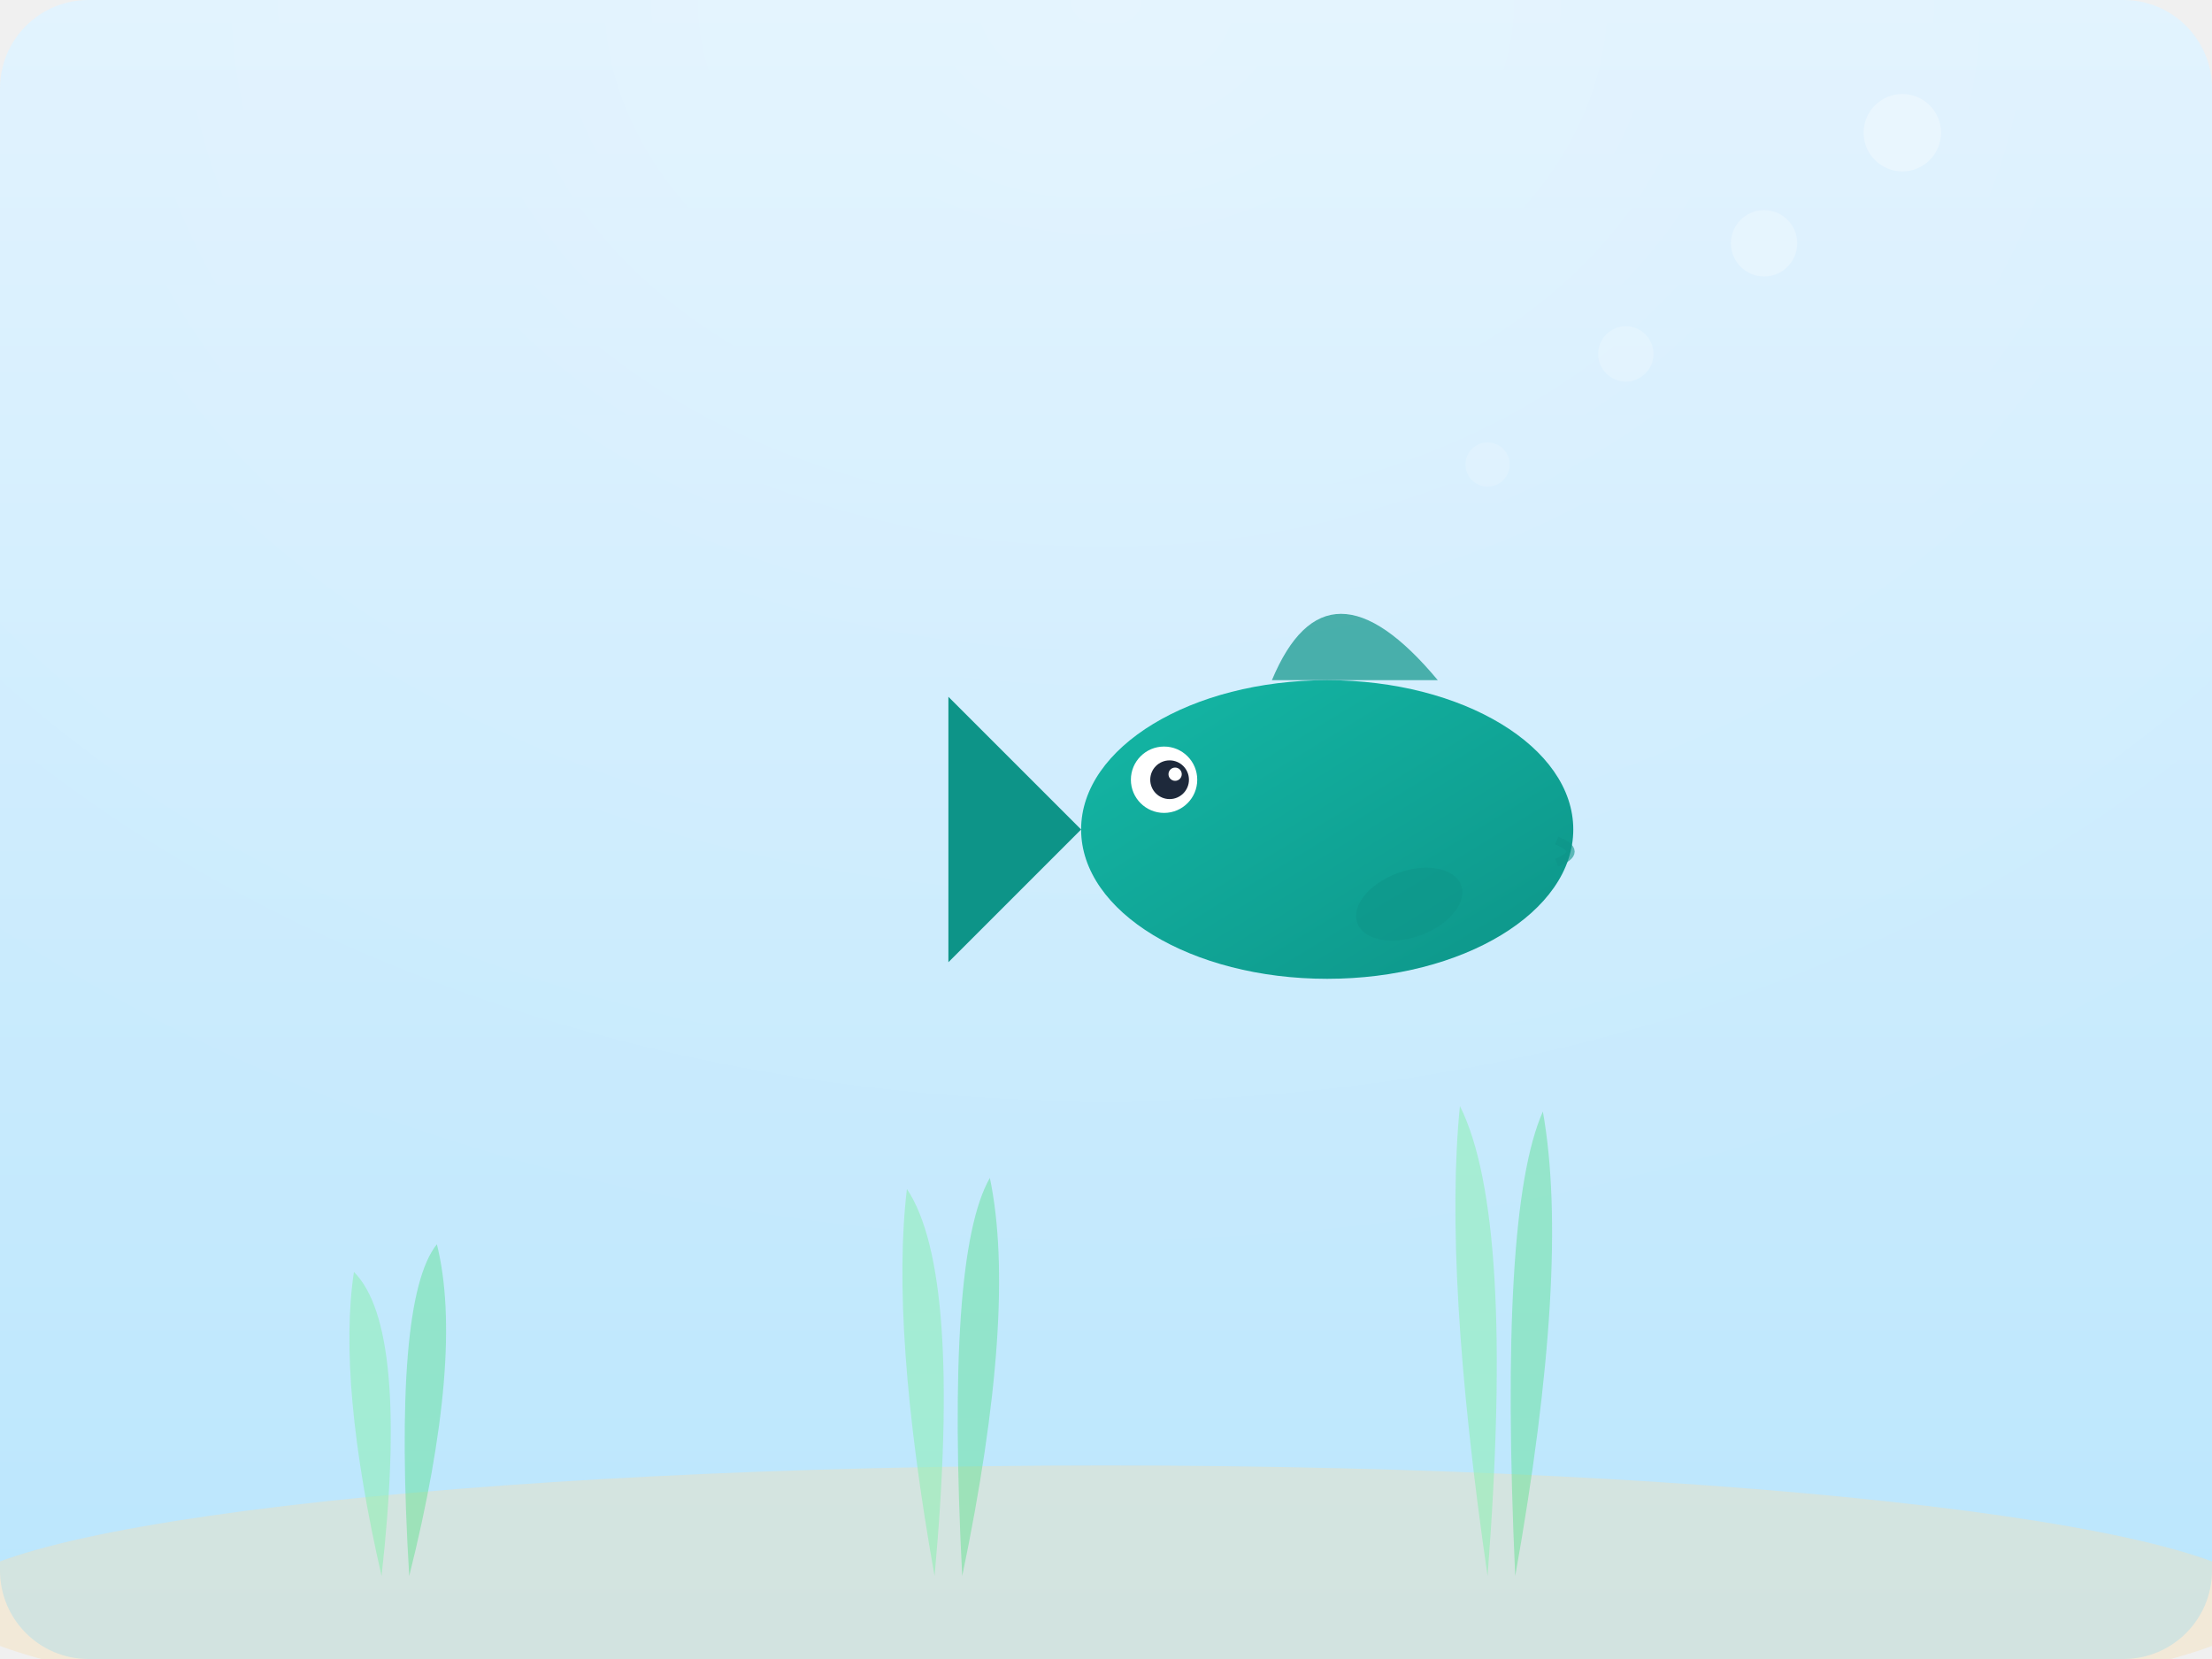
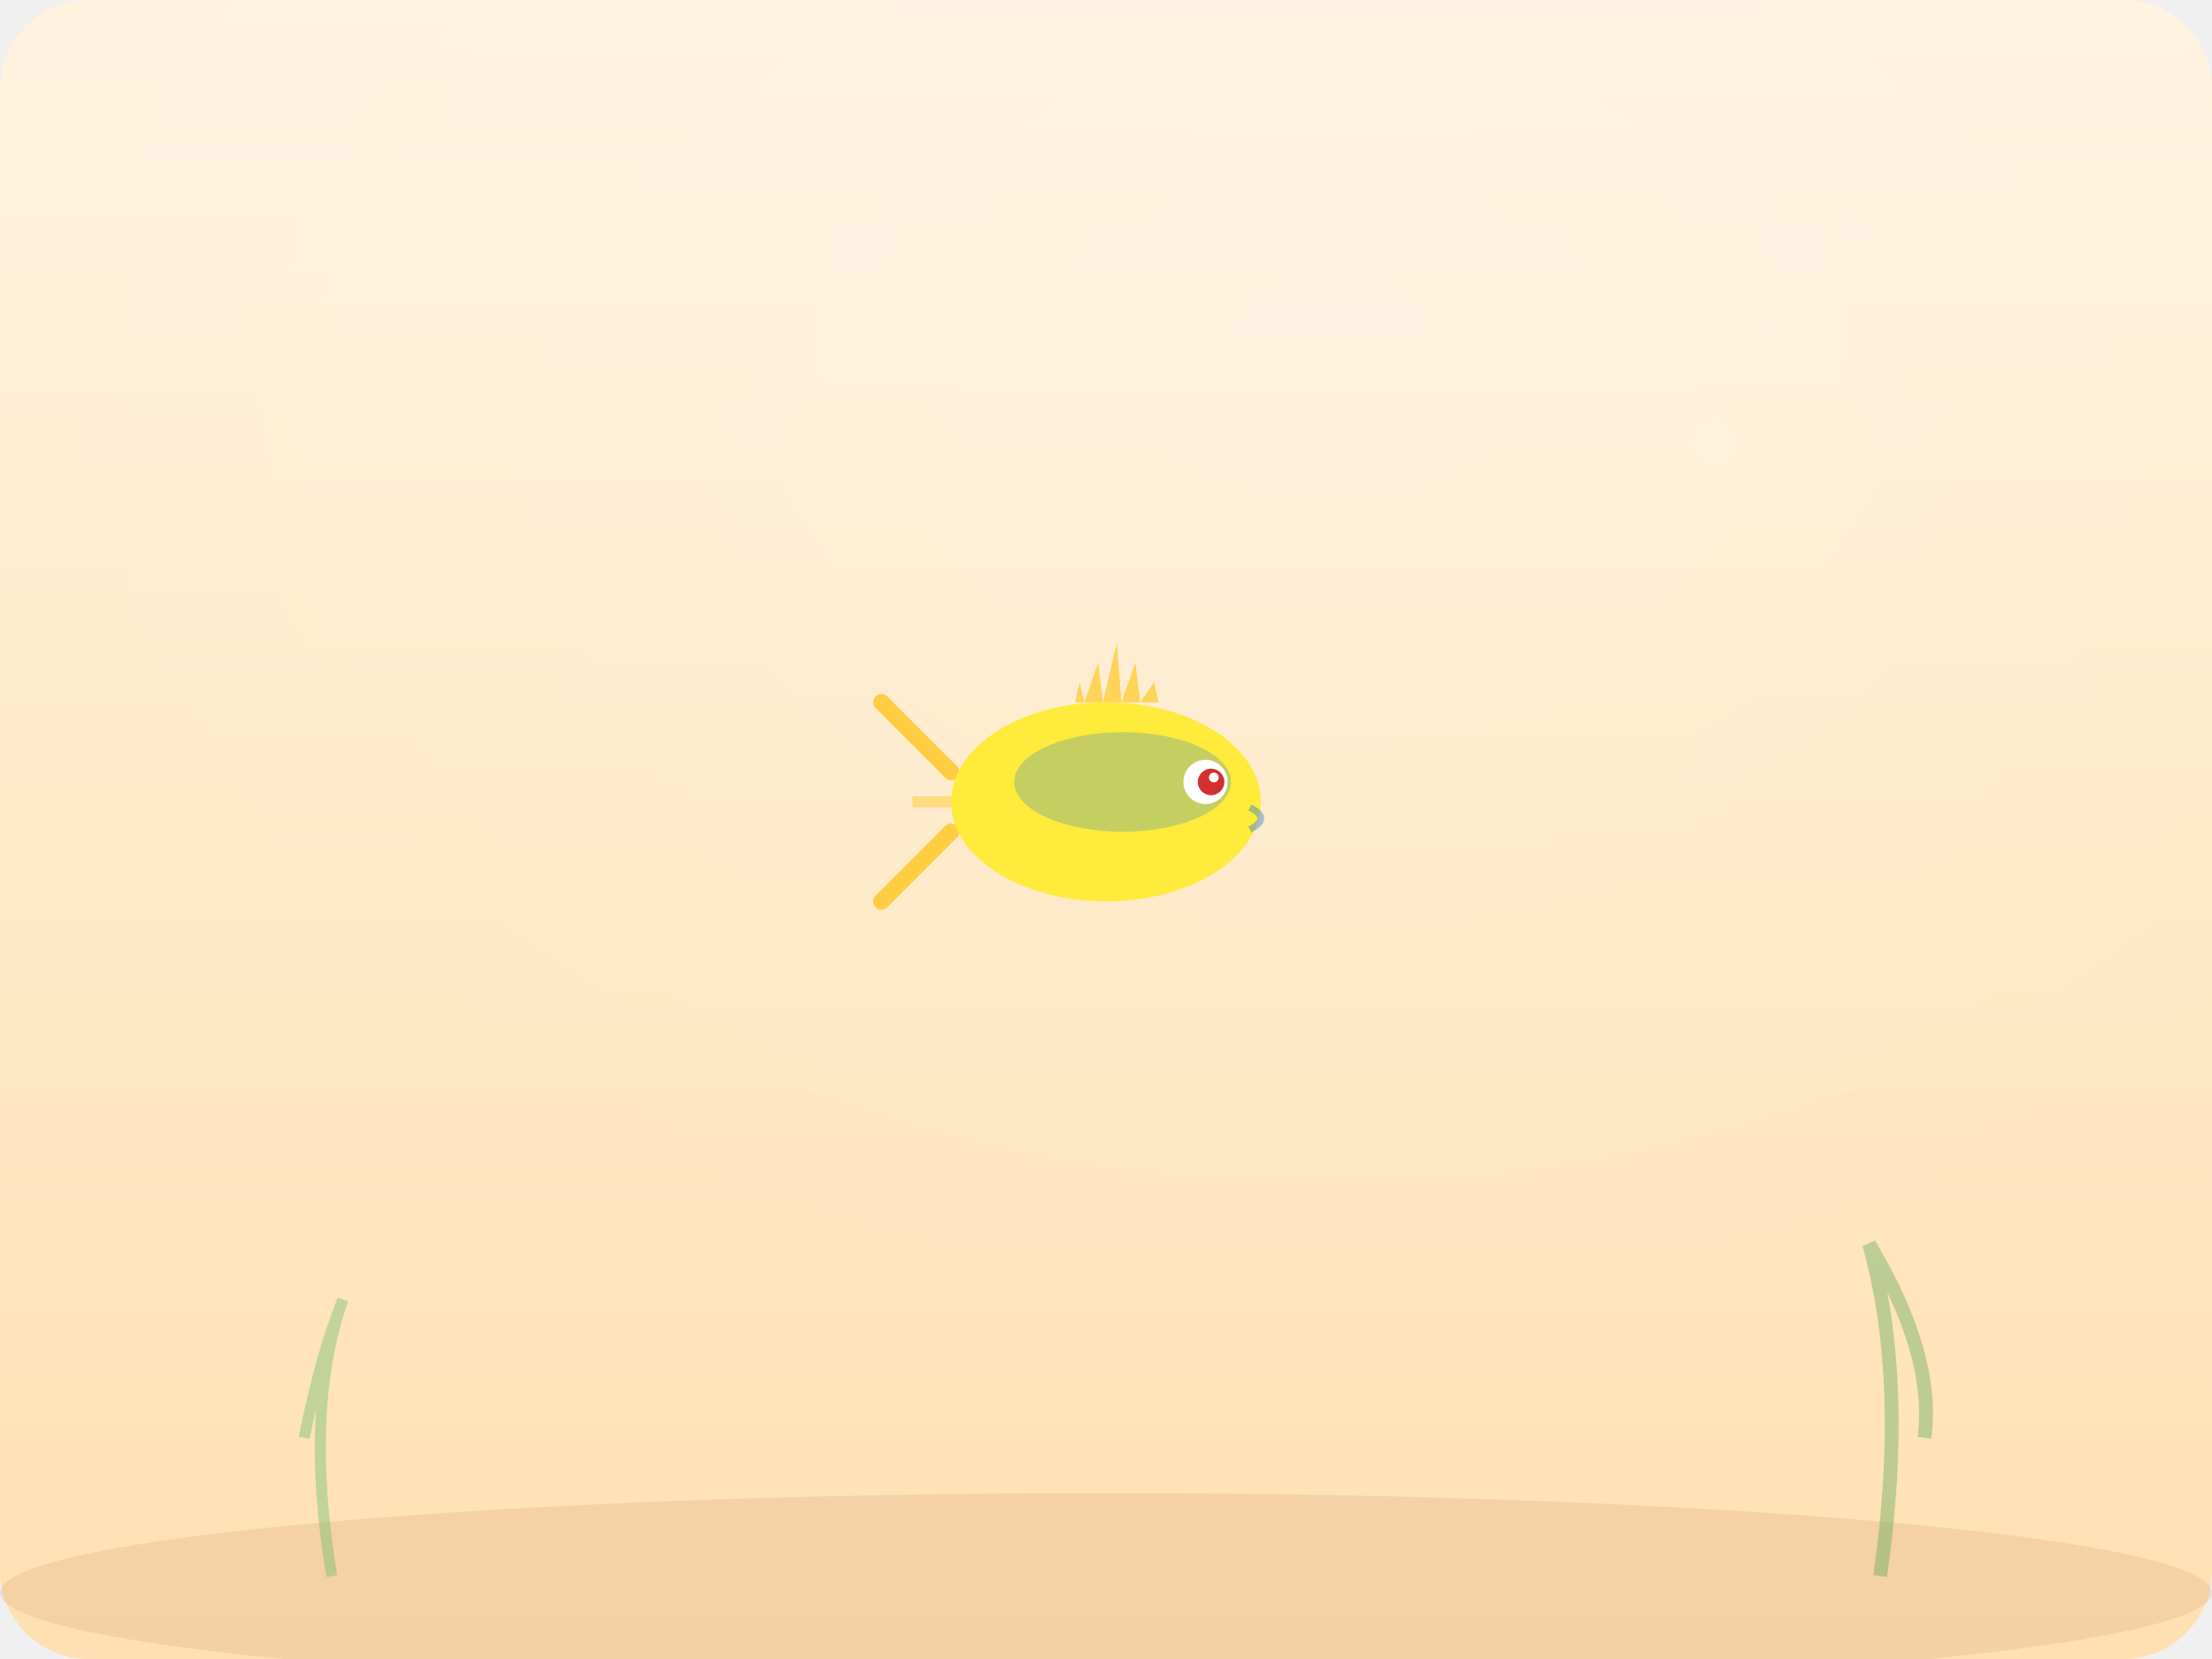
<svg xmlns="http://www.w3.org/2000/svg" viewBox="0 0 400 300" width="400" height="300">
  <defs>
-     <linearGradient id="bg_56" x1="0%" y1="0%" x2="0%" y2="100%">
-       <stop offset="0%" style="stop-color:#E0F2FE" />
-       <stop offset="100%" style="stop-color:#BAE6FD" />
+     <linearGradient id="bg56" x1="0%" y1="0%" x2="0%" y2="100%">
+       <stop offset="0%" style="stop-color:#FFF3E0" />
+       <stop offset="100%" style="stop-color:#FFE0B2" />
    </linearGradient>
-     <linearGradient id="fish_56" x1="0%" y1="0%" x2="100%" y2="100%">
-       <stop offset="0%" style="stop-color:#14B8A6" />
-       <stop offset="100%" style="stop-color:#0D9488" />
-     </linearGradient>
-     <radialGradient id="light_56" cx="50%" cy="0%" r="80%">
+     <radialGradient id="glow56" cx="60%" cy="20%" r="60%">
      <stop offset="0%" style="stop-color:white;stop-opacity:0.15" />
      <stop offset="100%" style="stop-color:white;stop-opacity:0" />
    </radialGradient>
  </defs>
-   <rect width="400" height="300" rx="16" fill="url(#bg_56)" />
-   <rect width="400" height="300" rx="16" fill="url(#light_56)" />
-   <ellipse cx="200" cy="290" rx="210" ry="25" fill="#F5DEB3" opacity="0.4" />
-   <path d="M69,285 Q61,250 64,230 Q74,240 69,285" fill="#86EFAC" opacity="0.5" />
-   <path d="M74,285 Q84,245 79,225 Q71,235 74,285" fill="#4ADE80" opacity="0.4" />
-   <path d="M169,285 Q161,240 164,215 Q174,230 169,285" fill="#86EFAC" opacity="0.5" />
-   <path d="M174,285 Q184,237 179,213 Q171,227 174,285" fill="#4ADE80" opacity="0.4" />
-   <path d="M269,285 Q261,230 264,200 Q274,220 269,285" fill="#86EFAC" opacity="0.5" />
-   <path d="M274,285 Q284,229 279,201 Q271,219 274,285" fill="#4ADE80" opacity="0.4" />
-   <circle cx="269" cy="84" r="4" fill="white" opacity="0.15" />
-   <circle cx="294" cy="64" r="5" fill="white" opacity="0.2" />
-   <circle cx="319" cy="44" r="6" fill="white" opacity="0.25" />
-   <circle cx="344" cy="24" r="7" fill="white" opacity="0.3" />
-   <ellipse cx="240" cy="150" rx="44.5" ry="27" fill="url(#fish_56)" />
-   <path d="M195.5,150 L171.5,126 L171.5,174 Z" fill="#0D9488" />
-   <path d="M230,123 Q240,99 260,123" fill="#0D9488" opacity="0.7" />
-   <ellipse cx="254.833" cy="163.5" rx="10" ry="6" fill="#0D9488" opacity="0.5" transform="rotate(-20 254.8333 163.5)" />
-   <circle cx="210.5" cy="141" r="6" fill="white" />
-   <circle cx="211.5" cy="141" r="3.5" fill="#1E293B" />
-   <circle cx="212.5" cy="140" r="1.2" fill="white" />
-   <path d="M281.5,152 Q286.5,154 281.5,156" fill="none" stroke="#0D9488" stroke-width="1.5" opacity="0.6" />
+   <rect width="400" height="300" rx="16" fill="url(#bg56)" />
+   <rect width="400" height="300" rx="16" fill="url(#glow56)" />
+   <ellipse cx="200" cy="288" rx="200" ry="18" fill="#D4A574" opacity="0.25" />
+   <path d="M60,285 Q55,255 62,235 Q58,245 55,260" stroke="#66BB6A" stroke-width="2" fill="none" opacity="0.4" />
+   <path d="M340,285 Q345,250 338,225 Q350,245 348,260" stroke="#43A047" stroke-width="2.5" fill="none" opacity="0.35" />
+   <circle cx="320" cy="60" r="3" fill="white" opacity="0.15" />
+   <circle cx="335" cy="40" r="2" fill="white" opacity="0.1" />
+   <circle cx="310" cy="80" r="4" fill="white" opacity="0.12" />
+   <path d="M172,139.6 L159.4,127 M172,150.4 L159.4,163" stroke="#FFC107" stroke-width="3" fill="none" stroke-linecap="round" opacity="0.7" />
+   <path d="M172,145 L165,145" stroke="#FFC107" stroke-width="2" fill="none" opacity="0.4" />
+   <path d="M194.4,127 L195.24,123.4 L196.08,127 L198.6,119.8 L199.44,127 L201.96,116.2 L202.8,127 L205.32,119.8 L206.16,127 L208.68,123.4 L209.52,127 " fill="#FFC107" opacity="0.6" />
+   <ellipse cx="200" cy="145" rx="28" ry="18" fill="#FFEB3B" />
+   <ellipse cx="203" cy="141.4" rx="19.6" ry="9" fill="#1976D2" opacity="0.25" />
+   <circle cx="218" cy="141.4" r="4" fill="white" />
+   <circle cx="219" cy="141.4" r="2.4" fill="#D32F2F" />
+   <circle cx="219.5" cy="140.6" r="0.88" fill="white" />
+   <path d="M226,146 Q230,148 226,150" fill="none" stroke="#1976D2" stroke-width="1.2" opacity="0.4" />
</svg>
